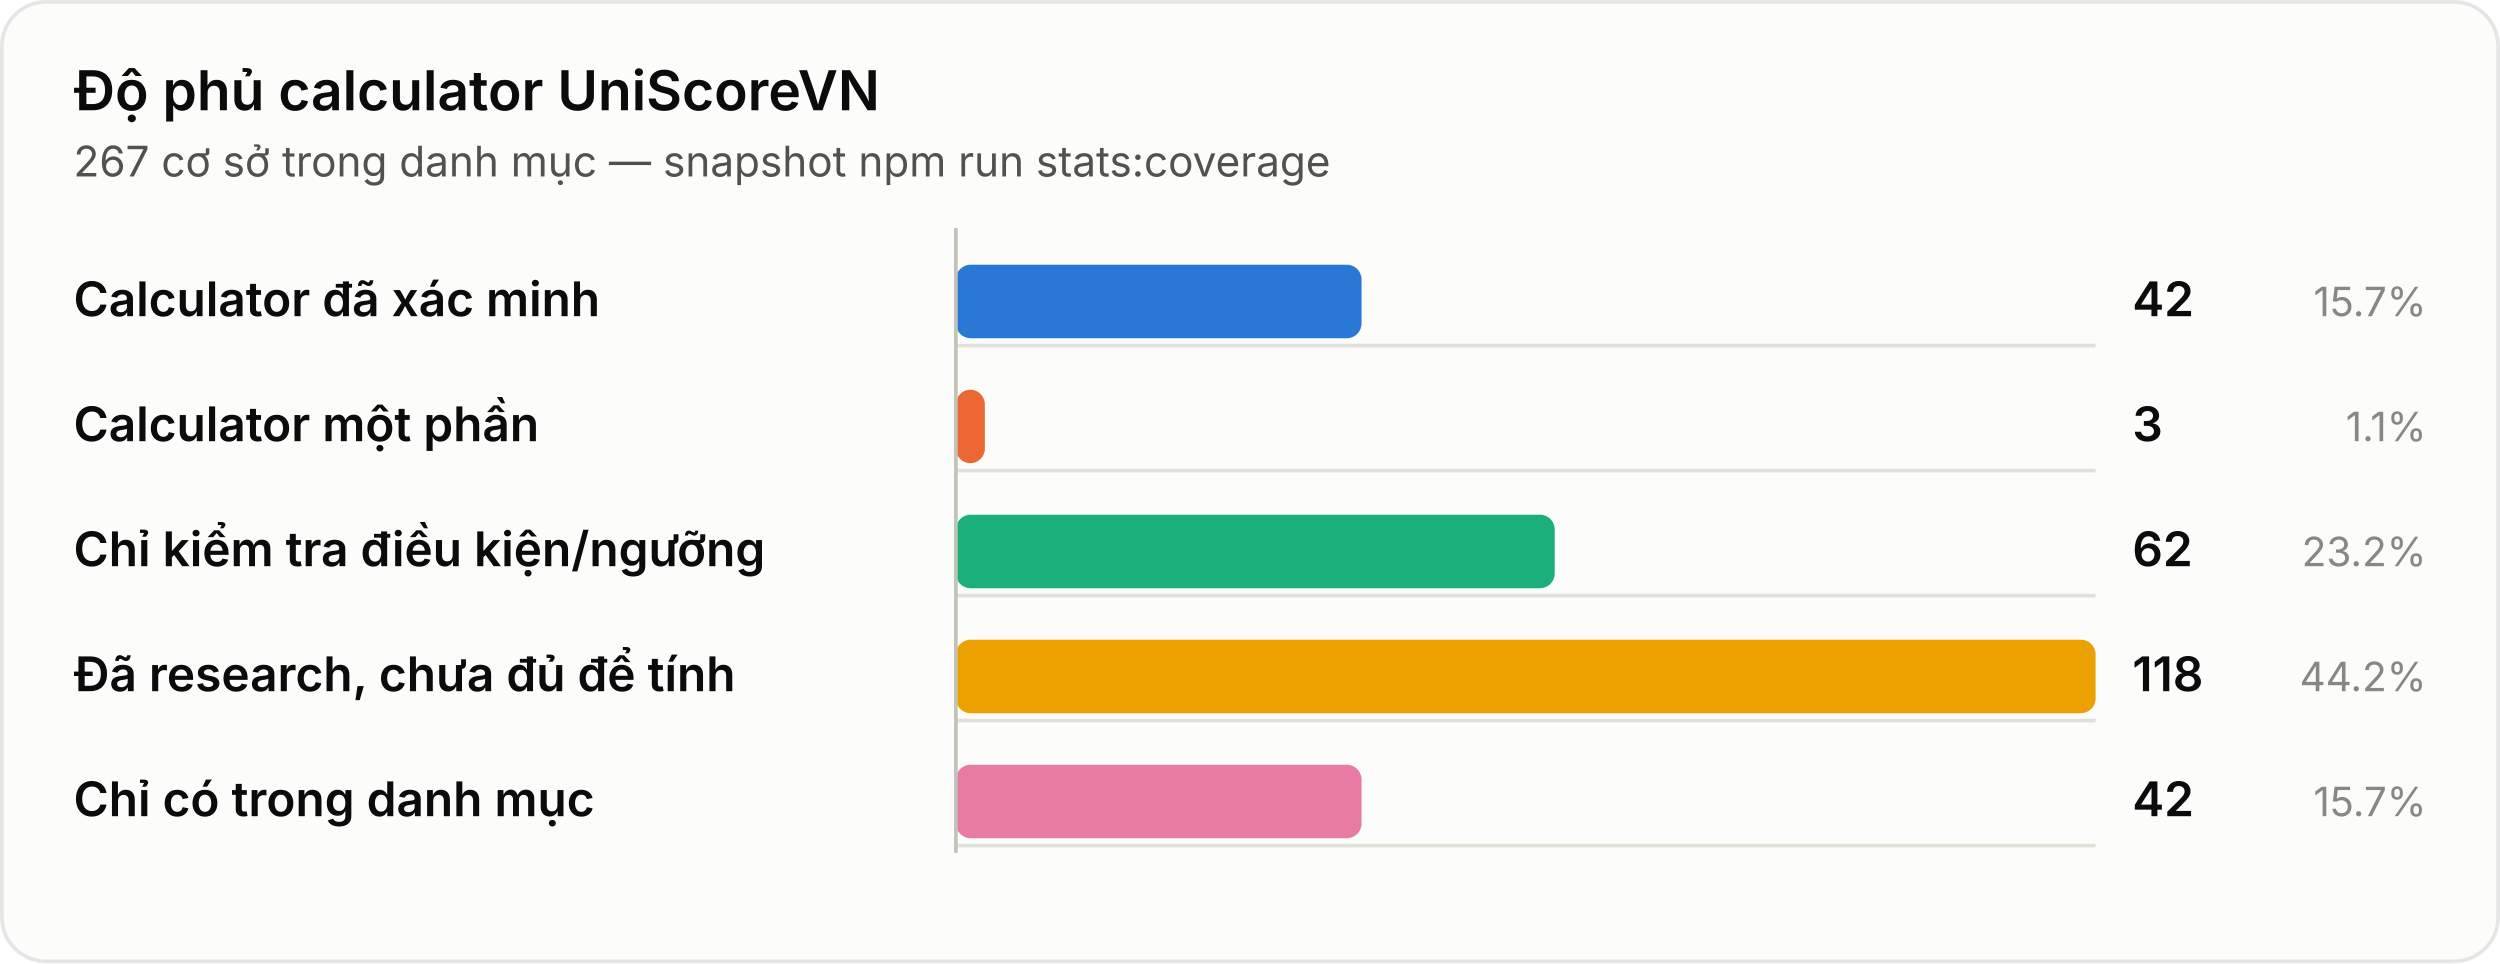
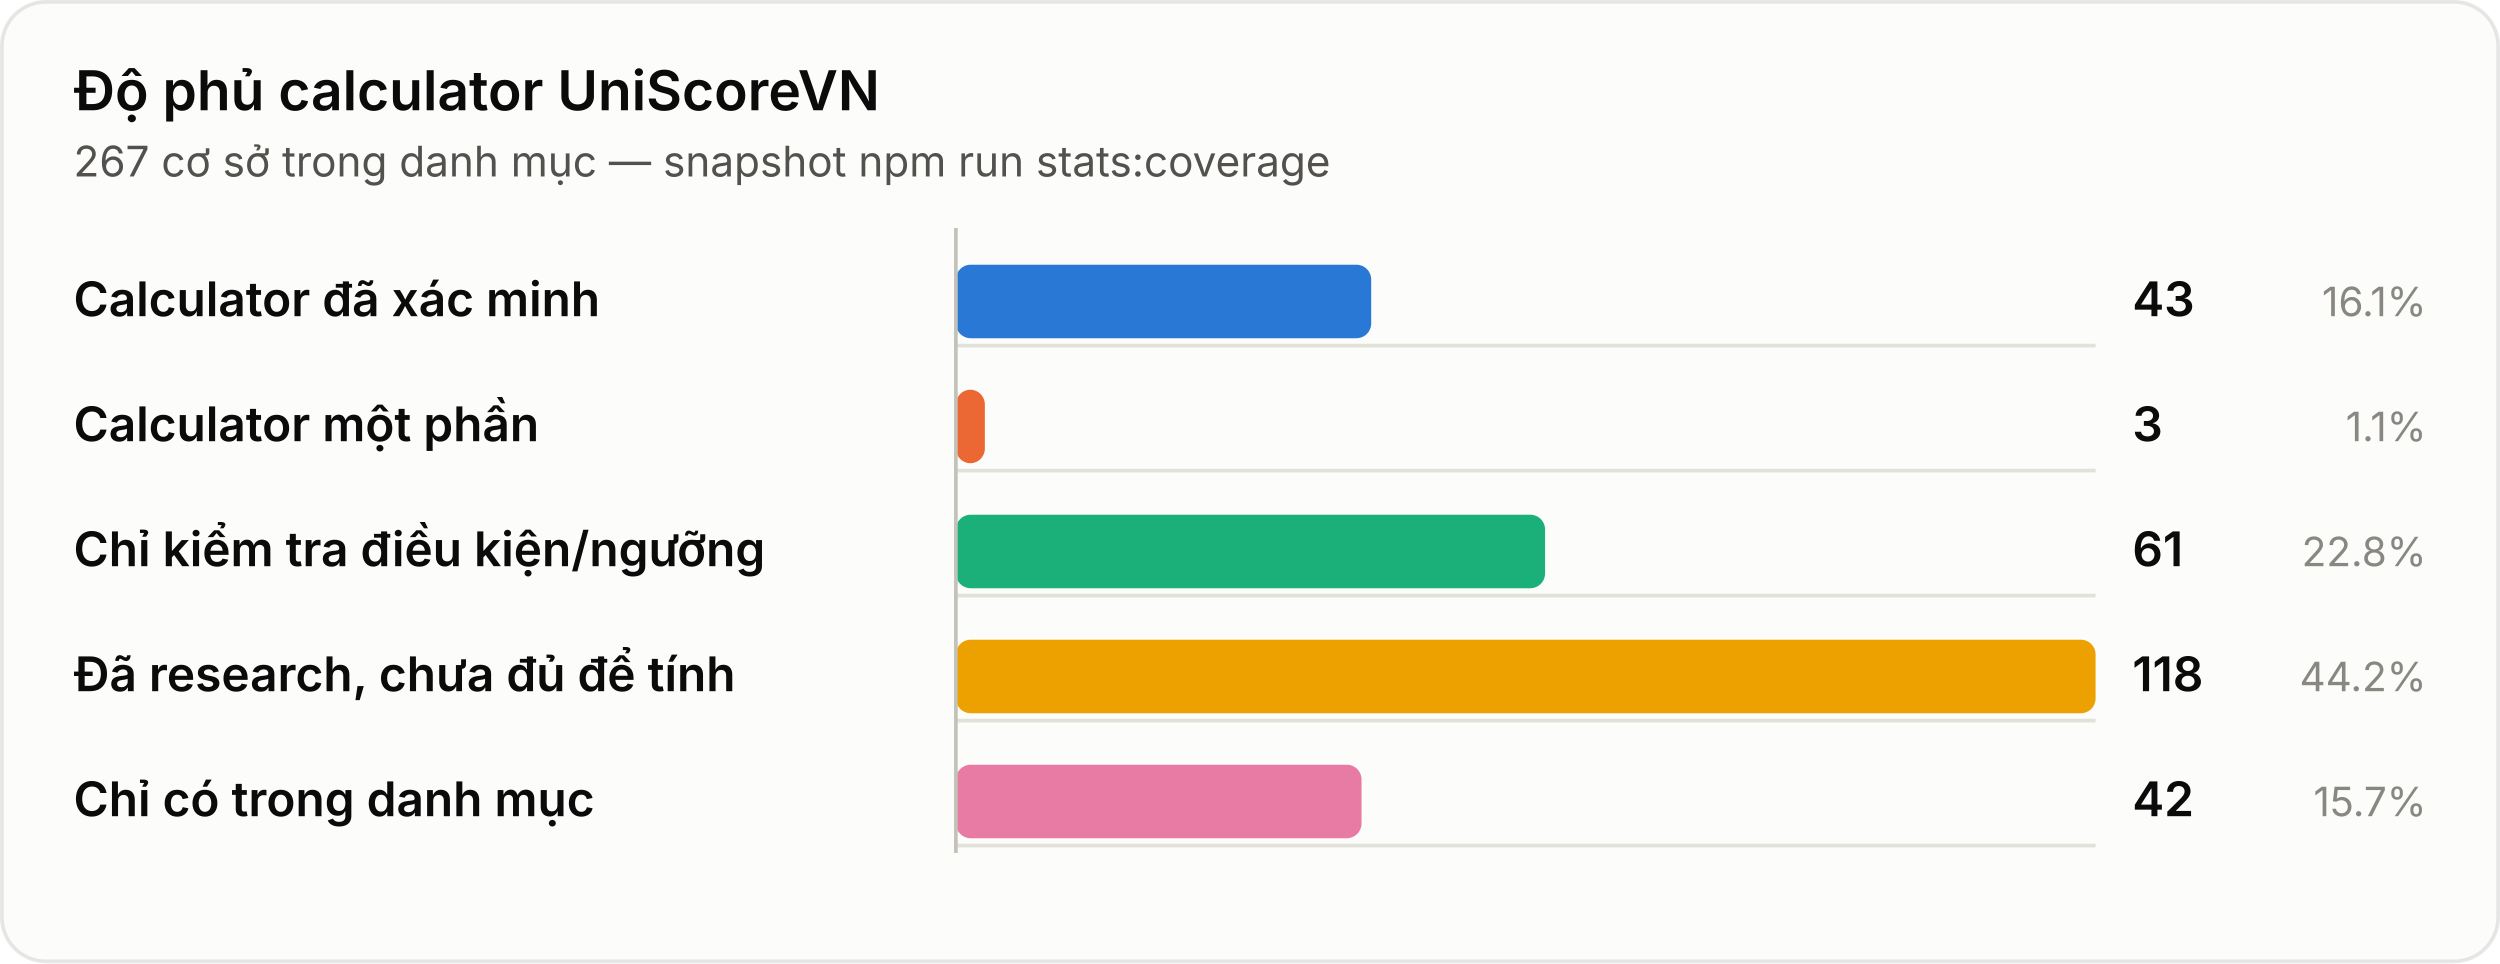
<svg xmlns="http://www.w3.org/2000/svg" width="680" height="262" viewBox="0 0 680 262" font-family="system-ui, -apple-system, Segoe UI, sans-serif">
  <rect x="0.5" y="0.5" width="679" height="261" rx="12" fill="#fcfcfb" stroke="rgba(11,11,11,0.10)" />
  <text x="20" y="30" font-size="15" font-weight="600" fill="#0b0b0b">Độ phủ calculator UniScoreVN</text>
  <text x="20" y="48" font-size="11.5" fill="#52514e">267 cơ sở trong danh mục — snapshot npm run stats:coverage</text>
  <g transform="translate(20, 10)">
    <text x="0" y="76" font-size="13" font-weight="600" fill="#0b0b0b">Calculator đã xác minh</text>
    <line x1="240" y1="84" x2="550" y2="84" stroke="#e1e0d9" stroke-width="1" />
-     <rect x="240" y="62" width="110.339" height="20" rx="4" fill="#2a78d6" />
-     <text x="560" y="76" font-size="13" font-weight="600" fill="#0b0b0b" text-anchor="start">42</text>
-     <text x="640" y="76" font-size="11" fill="#898781" text-anchor="end">15.7%</text>
+     <rect x="240" y="62" width="112.966" height="20" rx="4" fill="#2a78d6" />
+     <text x="560" y="76" font-size="13" font-weight="600" fill="#0b0b0b" text-anchor="start">43</text>
+     <text x="640" y="76" font-size="11" fill="#898781" text-anchor="end">16.1%</text>
    <text x="0" y="110" font-size="13" font-weight="600" fill="#0b0b0b">Calculator một phần</text>
    <line x1="240" y1="118" x2="550" y2="118" stroke="#e1e0d9" stroke-width="1" />
    <rect x="240" y="96" width="7.881" height="20" rx="4" fill="#eb6834" />
    <text x="560" y="110" font-size="13" font-weight="600" fill="#0b0b0b" text-anchor="start">3</text>
    <text x="640" y="110" font-size="11" fill="#898781" text-anchor="end">1.1%</text>
    <text x="0" y="144" font-size="13" font-weight="600" fill="#0b0b0b">Chỉ kiểm tra điều kiện/ngưỡng</text>
    <line x1="240" y1="152" x2="550" y2="152" stroke="#e1e0d9" stroke-width="1" />
-     <rect x="240" y="130" width="162.881" height="20" rx="4" fill="#1baf7a" />
-     <text x="560" y="144" font-size="13" font-weight="600" fill="#0b0b0b" text-anchor="start">62</text>
-     <text x="640" y="144" font-size="11" fill="#898781" text-anchor="end">23.2%</text>
+     <rect x="240" y="130" width="160.254" height="20" rx="4" fill="#1baf7a" />
+     <text x="560" y="144" font-size="13" font-weight="600" fill="#0b0b0b" text-anchor="start">61</text>
+     <text x="640" y="144" font-size="11" fill="#898781" text-anchor="end">22.8%</text>
    <text x="0" y="178" font-size="13" font-weight="600" fill="#0b0b0b">Đã research, chưa đủ để tính</text>
    <line x1="240" y1="186" x2="550" y2="186" stroke="#e1e0d9" stroke-width="1" />
    <rect x="240" y="164" width="310" height="20" rx="4" fill="#eda100" />
    <text x="560" y="178" font-size="13" font-weight="600" fill="#0b0b0b" text-anchor="start">118</text>
    <text x="640" y="178" font-size="11" fill="#898781" text-anchor="end">44.2%</text>
    <text x="0" y="212" font-size="13" font-weight="600" fill="#0b0b0b">Chỉ có trong danh mục</text>
    <line x1="240" y1="220" x2="550" y2="220" stroke="#e1e0d9" stroke-width="1" />
    <rect x="240" y="198" width="110.339" height="20" rx="4" fill="#e87ba4" />
    <text x="560" y="212" font-size="13" font-weight="600" fill="#0b0b0b" text-anchor="start">42</text>
    <text x="640" y="212" font-size="11" fill="#898781" text-anchor="end">15.7%</text>
    <line x1="240" y1="52" x2="240" y2="222" stroke="#c3c2b7" stroke-width="1" />
  </g>
</svg>
